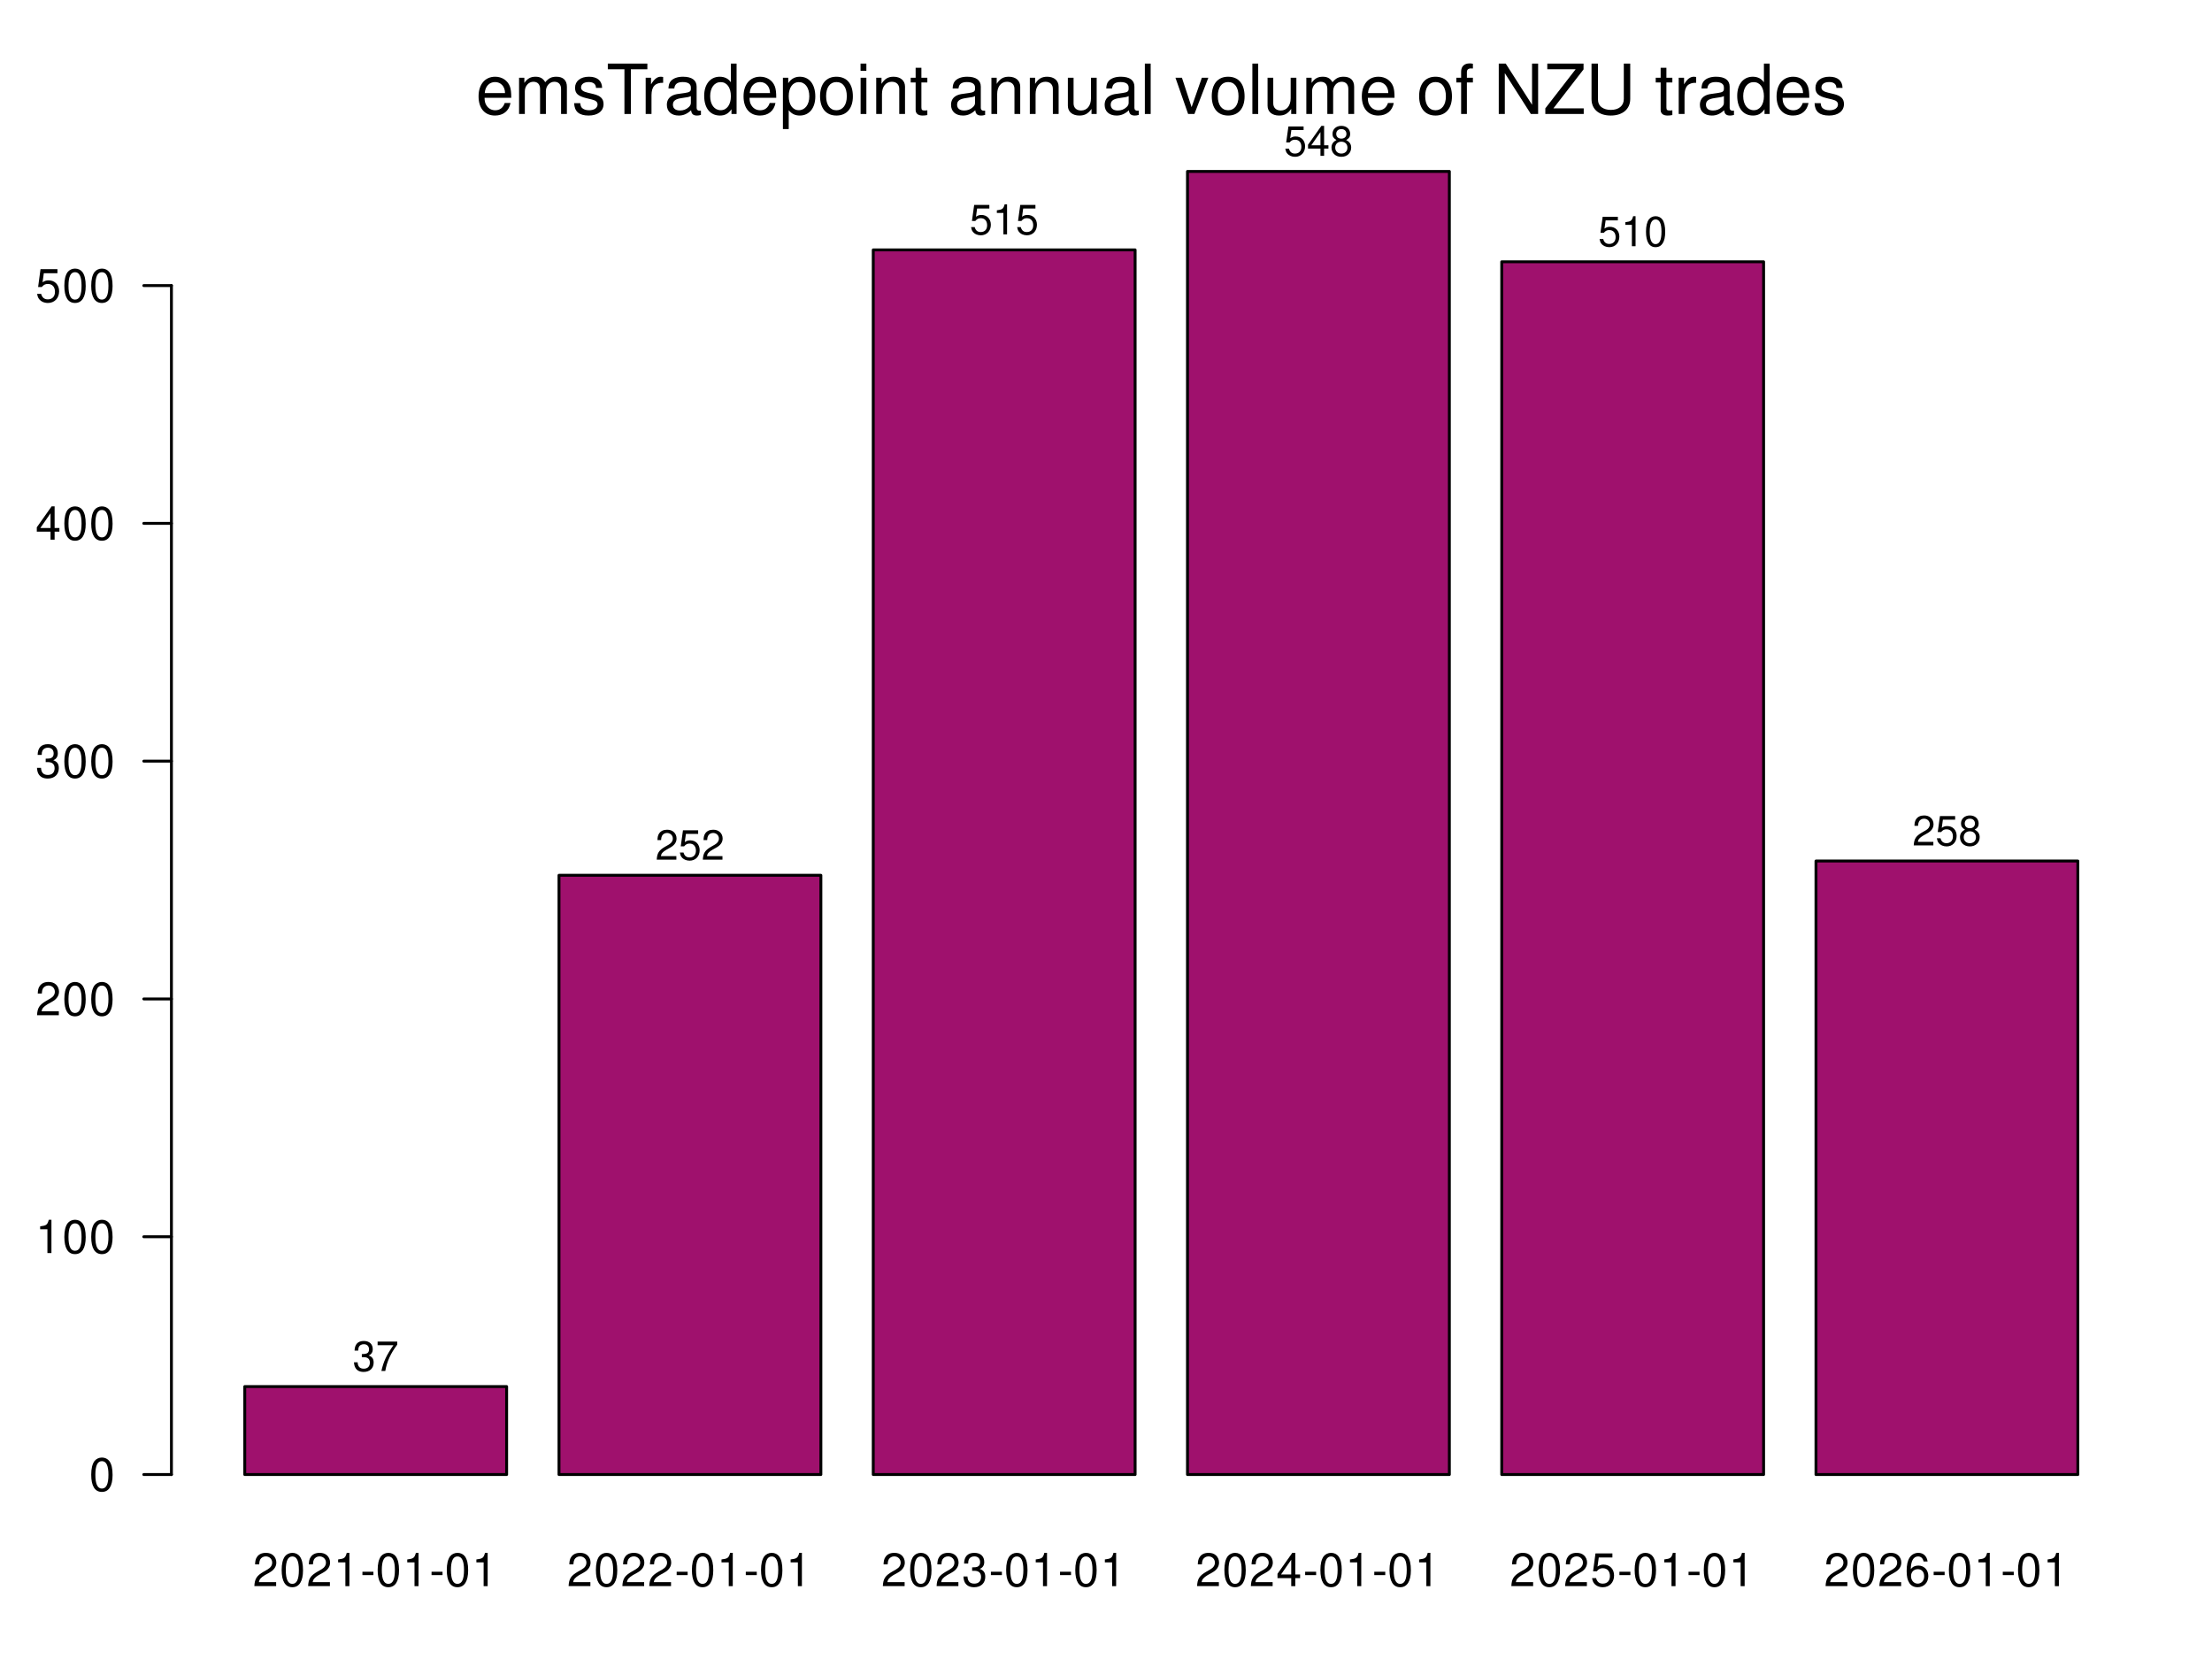
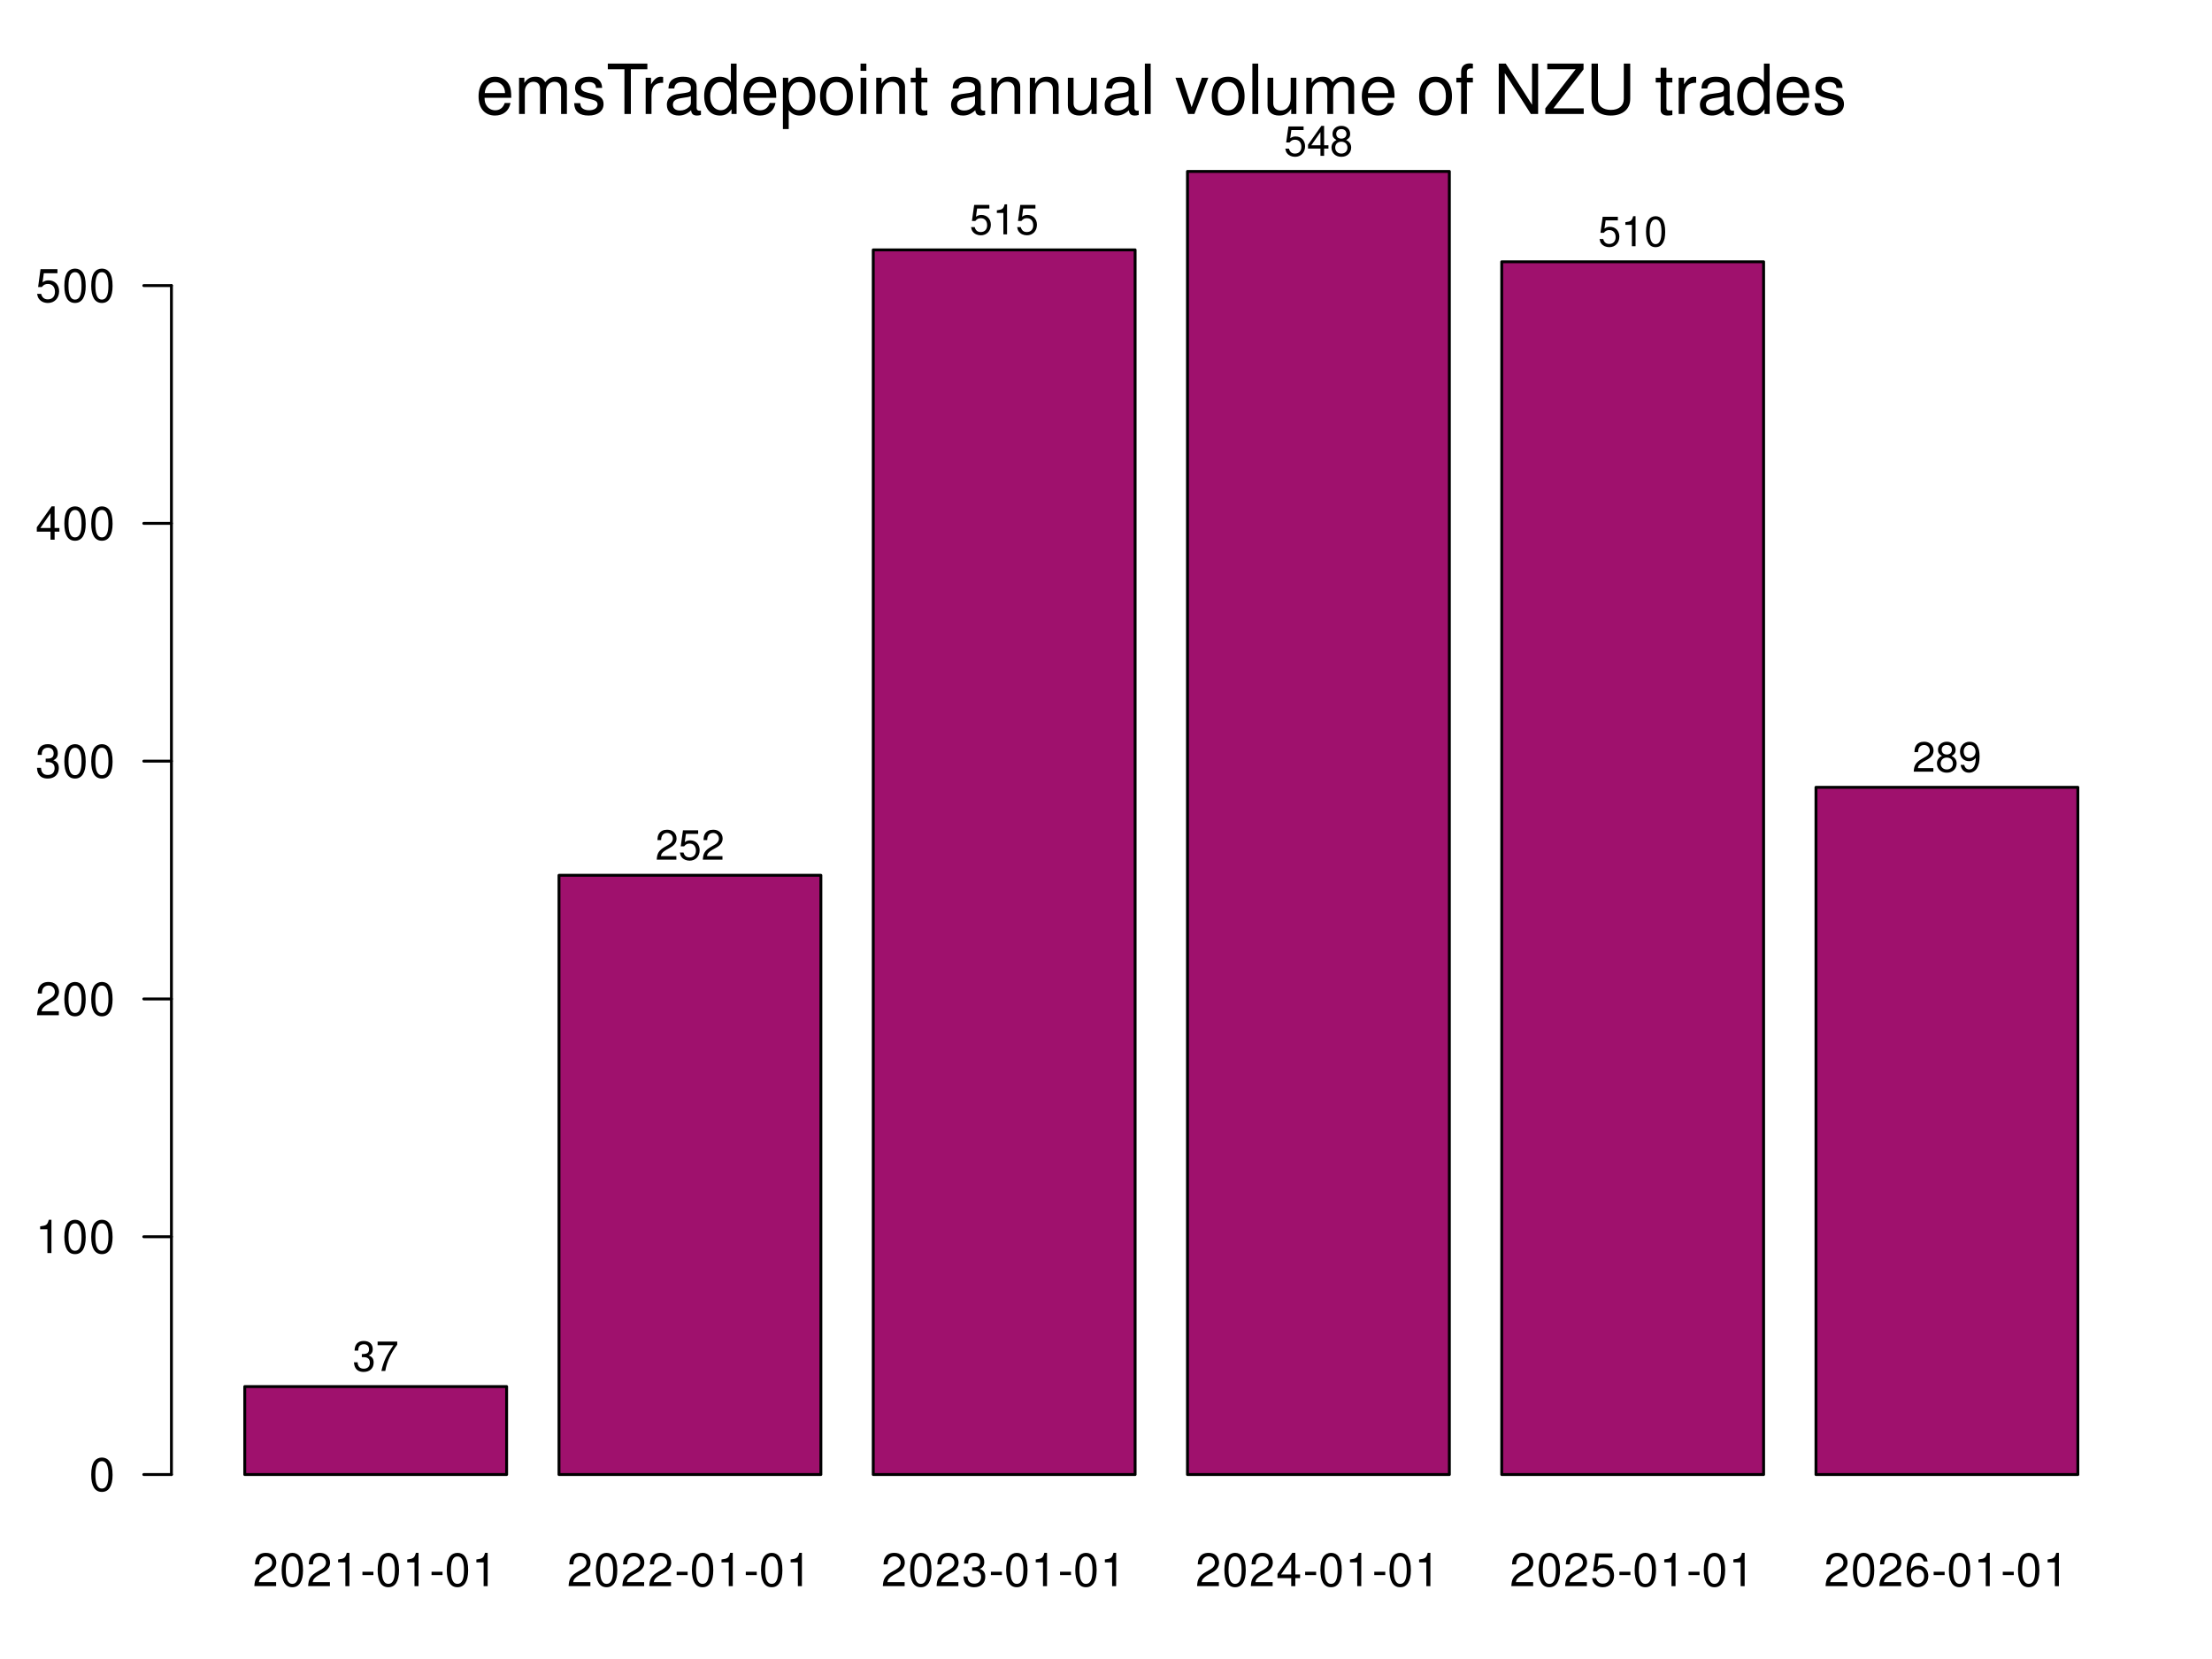
<svg xmlns="http://www.w3.org/2000/svg" xmlns:xlink="http://www.w3.org/1999/xlink" width="576pt" height="432pt" viewBox="0 0 576 432" version="1.1">
  <defs>
    <g>
      <symbol overflow="visible" id="glyph0-0">
        <path style="stroke:none;" d="" />
      </symbol>
      <symbol overflow="visible" id="glyph0-1">
        <path style="stroke:none;" d="M 6.078 -1.047 L 1.594 -1.047 C 1.703 -1.766 2.094 -2.219 3.125 -2.859 L 4.328 -3.531 C 5.516 -4.188 6.125 -5.078 6.125 -6.141 C 6.125 -6.859 5.844 -7.531 5.344 -8 C 4.844 -8.453 4.219 -8.672 3.406 -8.672 C 2.328 -8.672 1.531 -8.297 1.062 -7.547 C 0.75 -7.094 0.625 -6.547 0.594 -5.672 L 1.656 -5.672 C 1.688 -6.266 1.766 -6.609 1.906 -6.906 C 2.188 -7.422 2.734 -7.75 3.375 -7.75 C 4.328 -7.75 5.047 -7.062 5.047 -6.125 C 5.047 -5.422 4.656 -4.828 3.906 -4.391 L 2.797 -3.75 C 1.016 -2.719 0.5 -1.906 0.406 -0.016 L 6.078 -0.016 Z M 6.078 -1.047 " />
      </symbol>
      <symbol overflow="visible" id="glyph0-2">
        <path style="stroke:none;" d="M 3.297 -8.672 C 2.516 -8.672 1.781 -8.312 1.344 -7.734 C 0.797 -6.953 0.516 -5.812 0.516 -4.203 C 0.516 -1.266 1.469 0.281 3.297 0.281 C 5.094 0.281 6.078 -1.266 6.078 -4.125 C 6.078 -5.812 5.812 -6.938 5.25 -7.734 C 4.812 -8.328 4.109 -8.672 3.297 -8.672 Z M 3.297 -7.734 C 4.438 -7.734 5 -6.578 5 -4.219 C 5 -1.75 4.453 -0.594 3.281 -0.594 C 2.156 -0.594 1.594 -1.797 1.594 -4.188 C 1.594 -6.578 2.156 -7.734 3.297 -7.734 Z M 3.297 -7.734 " />
      </symbol>
      <symbol overflow="visible" id="glyph0-3">
        <path style="stroke:none;" d="M 3.109 -6.188 L 3.109 0 L 4.156 0 L 4.156 -8.672 L 3.469 -8.672 C 3.094 -7.344 2.859 -7.156 1.219 -6.953 L 1.219 -6.188 Z M 3.109 -6.188 " />
      </symbol>
      <symbol overflow="visible" id="glyph0-4">
        <path style="stroke:none;" d="M 3.406 -3.75 L 0.547 -3.75 L 0.547 -2.875 L 3.406 -2.875 Z M 3.406 -3.75 " />
      </symbol>
      <symbol overflow="visible" id="glyph0-5">
        <path style="stroke:none;" d="M 2.656 -4 L 3.234 -4 C 4.375 -4 4.984 -3.453 4.984 -2.406 C 4.984 -1.312 4.328 -0.656 3.234 -0.656 C 2.078 -0.656 1.516 -1.25 1.438 -2.516 L 0.391 -2.516 C 0.438 -1.828 0.547 -1.375 0.75 -0.984 C 1.203 -0.141 2.031 0.281 3.188 0.281 C 4.938 0.281 6.078 -0.781 6.078 -2.422 C 6.078 -3.531 5.656 -4.125 4.625 -4.484 C 5.422 -4.812 5.812 -5.406 5.812 -6.281 C 5.812 -7.781 4.844 -8.672 3.234 -8.672 C 1.516 -8.672 0.594 -7.719 0.562 -5.875 L 1.625 -5.875 C 1.625 -6.406 1.688 -6.703 1.812 -6.969 C 2.047 -7.469 2.578 -7.75 3.234 -7.75 C 4.172 -7.75 4.734 -7.188 4.734 -6.25 C 4.734 -5.641 4.531 -5.266 4.062 -5.062 C 3.766 -4.938 3.391 -4.891 2.656 -4.891 Z M 2.656 -4 " />
      </symbol>
      <symbol overflow="visible" id="glyph0-6">
        <path style="stroke:none;" d="M 3.922 -2.094 L 3.922 0 L 4.984 0 L 4.984 -2.094 L 6.234 -2.094 L 6.234 -3.047 L 4.984 -3.047 L 4.984 -8.672 L 4.203 -8.672 L 0.344 -3.219 L 0.344 -2.094 Z M 3.922 -3.047 L 1.266 -3.047 L 3.922 -6.875 Z M 3.922 -3.047 " />
      </symbol>
      <symbol overflow="visible" id="glyph0-7">
        <path style="stroke:none;" d="M 5.719 -8.516 L 1.312 -8.516 L 0.688 -3.875 L 1.656 -3.875 C 2.141 -4.469 2.562 -4.672 3.234 -4.672 C 4.375 -4.672 5.078 -3.891 5.078 -2.625 C 5.078 -1.406 4.375 -0.656 3.219 -0.656 C 2.297 -0.656 1.734 -1.125 1.469 -2.094 L 0.422 -2.094 C 0.562 -1.391 0.688 -1.062 0.938 -0.75 C 1.422 -0.094 2.281 0.281 3.234 0.281 C 4.953 0.281 6.156 -0.969 6.156 -2.766 C 6.156 -4.453 5.047 -5.609 3.406 -5.609 C 2.812 -5.609 2.328 -5.453 1.844 -5.094 L 2.172 -7.469 L 5.719 -7.469 Z M 5.719 -8.516 " />
      </symbol>
      <symbol overflow="visible" id="glyph0-8">
        <path style="stroke:none;" d="M 5.969 -6.422 C 5.766 -7.844 4.859 -8.672 3.562 -8.672 C 2.625 -8.672 1.781 -8.219 1.281 -7.438 C 0.75 -6.594 0.516 -5.531 0.516 -3.953 C 0.516 -2.5 0.719 -1.578 1.234 -0.797 C 1.688 -0.094 2.438 0.281 3.375 0.281 C 4.984 0.281 6.156 -0.938 6.156 -2.625 C 6.156 -4.219 5.078 -5.359 3.547 -5.359 C 2.719 -5.359 2.047 -5.047 1.594 -4.406 C 1.609 -6.547 2.281 -7.734 3.484 -7.734 C 4.234 -7.734 4.75 -7.266 4.922 -6.422 Z M 3.422 -4.422 C 4.438 -4.422 5.078 -3.703 5.078 -2.547 C 5.078 -1.453 4.359 -0.656 3.391 -0.656 C 2.406 -0.656 1.656 -1.484 1.656 -2.594 C 1.656 -3.672 2.375 -4.422 3.422 -4.422 Z M 3.422 -4.422 " />
      </symbol>
      <symbol overflow="visible" id="glyph1-0">
        <path style="stroke:none;" d="" />
      </symbol>
      <symbol overflow="visible" id="glyph1-1">
        <path style="stroke:none;" d="M 2.391 -3.594 L 2.906 -3.594 C 3.938 -3.594 4.484 -3.109 4.484 -2.172 C 4.484 -1.188 3.891 -0.594 2.922 -0.594 C 1.875 -0.594 1.359 -1.125 1.297 -2.266 L 0.344 -2.266 C 0.391 -1.641 0.5 -1.234 0.688 -0.891 C 1.078 -0.125 1.828 0.25 2.875 0.25 C 4.453 0.25 5.469 -0.703 5.469 -2.188 C 5.469 -3.172 5.078 -3.719 4.172 -4.031 C 4.875 -4.328 5.234 -4.875 5.234 -5.656 C 5.234 -7 4.359 -7.812 2.906 -7.812 C 1.359 -7.812 0.547 -6.938 0.5 -5.297 L 1.453 -5.297 C 1.469 -5.766 1.516 -6.031 1.625 -6.266 C 1.844 -6.719 2.328 -6.969 2.922 -6.969 C 3.75 -6.969 4.266 -6.469 4.266 -5.625 C 4.266 -5.078 4.078 -4.734 3.656 -4.562 C 3.391 -4.453 3.047 -4.406 2.391 -4.391 Z M 2.391 -3.594 " />
      </symbol>
      <symbol overflow="visible" id="glyph1-2">
        <path style="stroke:none;" d="M 5.609 -7.656 L 0.5 -7.656 L 0.5 -6.719 L 4.625 -6.719 C 2.812 -4.109 2.062 -2.516 1.484 0 L 2.5 0 C 2.922 -2.453 3.891 -4.562 5.609 -6.859 Z M 5.609 -7.656 " />
      </symbol>
      <symbol overflow="visible" id="glyph1-3">
        <path style="stroke:none;" d="M 5.469 -0.938 L 1.438 -0.938 C 1.531 -1.594 1.875 -2 2.812 -2.562 L 3.891 -3.172 C 4.969 -3.766 5.516 -4.562 5.516 -5.531 C 5.516 -6.172 5.266 -6.781 4.797 -7.203 C 4.344 -7.609 3.797 -7.812 3.062 -7.812 C 2.094 -7.812 1.375 -7.453 0.953 -6.797 C 0.688 -6.375 0.562 -5.891 0.547 -5.109 L 1.484 -5.109 C 1.516 -5.641 1.594 -5.953 1.719 -6.203 C 1.969 -6.688 2.469 -6.969 3.031 -6.969 C 3.891 -6.969 4.547 -6.344 4.547 -5.5 C 4.547 -4.875 4.188 -4.344 3.516 -3.953 L 2.516 -3.375 C 0.922 -2.453 0.453 -1.719 0.359 -0.016 L 5.469 -0.016 Z M 5.469 -0.938 " />
      </symbol>
      <symbol overflow="visible" id="glyph1-4">
        <path style="stroke:none;" d="M 5.141 -7.656 L 1.188 -7.656 L 0.609 -3.484 L 1.484 -3.484 C 1.938 -4.016 2.297 -4.203 2.906 -4.203 C 3.938 -4.203 4.562 -3.5 4.562 -2.359 C 4.562 -1.266 3.938 -0.594 2.891 -0.594 C 2.062 -0.594 1.562 -1.016 1.328 -1.875 L 0.375 -1.875 C 0.5 -1.25 0.609 -0.953 0.844 -0.672 C 1.281 -0.094 2.047 0.25 2.922 0.25 C 4.453 0.25 5.531 -0.875 5.531 -2.5 C 5.531 -4 4.531 -5.047 3.062 -5.047 C 2.531 -5.047 2.094 -4.906 1.656 -4.578 L 1.953 -6.719 L 5.141 -6.719 Z M 5.141 -7.656 " />
      </symbol>
      <symbol overflow="visible" id="glyph1-5">
        <path style="stroke:none;" d="M 2.797 -5.562 L 2.797 0 L 3.75 0 L 3.75 -7.812 L 3.125 -7.812 C 2.781 -6.609 2.562 -6.453 1.094 -6.25 L 1.094 -5.562 Z M 2.797 -5.562 " />
      </symbol>
      <symbol overflow="visible" id="glyph1-6">
        <path style="stroke:none;" d="M 3.531 -1.891 L 3.531 0 L 4.484 0 L 4.484 -1.891 L 5.609 -1.891 L 5.609 -2.75 L 4.484 -2.75 L 4.484 -7.812 L 3.781 -7.812 L 0.297 -2.891 L 0.297 -1.891 Z M 3.531 -2.75 L 1.141 -2.75 L 3.531 -6.188 Z M 3.531 -2.75 " />
      </symbol>
      <symbol overflow="visible" id="glyph1-7">
        <path style="stroke:none;" d="M 4.219 -4.109 C 5.016 -4.594 5.266 -4.984 5.266 -5.719 C 5.266 -6.953 4.328 -7.812 2.969 -7.812 C 1.625 -7.812 0.672 -6.953 0.672 -5.734 C 0.672 -4.984 0.922 -4.609 1.703 -4.109 C 0.828 -3.672 0.406 -3.031 0.406 -2.172 C 0.406 -0.75 1.453 0.25 2.969 0.25 C 4.484 0.25 5.531 -0.75 5.531 -2.172 C 5.531 -3.031 5.109 -3.672 4.219 -4.109 Z M 2.969 -6.969 C 3.781 -6.969 4.297 -6.484 4.297 -5.703 C 4.297 -4.969 3.766 -4.484 2.969 -4.484 C 2.156 -4.484 1.641 -4.969 1.641 -5.719 C 1.641 -6.484 2.156 -6.969 2.969 -6.969 Z M 2.969 -3.688 C 3.922 -3.688 4.562 -3.062 4.562 -2.156 C 4.562 -1.203 3.938 -0.594 2.953 -0.594 C 2.016 -0.594 1.375 -1.234 1.375 -2.141 C 1.375 -3.062 2.016 -3.688 2.969 -3.688 Z M 2.969 -3.688 " />
      </symbol>
      <symbol overflow="visible" id="glyph1-8">
        <path style="stroke:none;" d="M 2.969 -7.812 C 2.25 -7.812 1.609 -7.484 1.203 -6.953 C 0.719 -6.266 0.469 -5.219 0.469 -3.781 C 0.469 -1.141 1.328 0.25 2.969 0.25 C 4.594 0.25 5.469 -1.141 5.469 -3.719 C 5.469 -5.219 5.234 -6.234 4.734 -6.953 C 4.328 -7.5 3.688 -7.812 2.969 -7.812 Z M 2.969 -6.969 C 4 -6.969 4.5 -5.922 4.5 -3.797 C 4.5 -1.578 4 -0.547 2.953 -0.547 C 1.938 -0.547 1.438 -1.625 1.438 -3.766 C 1.438 -5.922 1.938 -6.969 2.969 -6.969 Z M 2.969 -6.969 " />
      </symbol>
+       <symbol overflow="visible" id="glyph1-9">
+         <path style="stroke:none;" d="M 0.578 -1.781 C 0.75 -0.5 1.578 0.25 2.75 0.25 C 3.594 0.25 4.344 -0.156 4.797 -0.859 C 5.281 -1.625 5.5 -2.578 5.5 -4 C 5.5 -5.312 5.297 -6.141 4.844 -6.828 C 4.422 -7.469 3.75 -7.812 2.922 -7.812 C 1.453 -7.812 0.406 -6.719 0.406 -5.203 C 0.406 -3.766 1.375 -2.75 2.766 -2.75 C 3.484 -2.75 4.031 -3.016 4.516 -3.609 C 4.5 -1.656 3.891 -0.594 2.812 -0.594 C 2.141 -0.594 1.672 -1.031 1.516 -1.781 Z M 2.906 -6.969 C 3.797 -6.969 4.453 -6.234 4.453 -5.219 C 4.453 -4.266 3.812 -3.594 2.875 -3.594 C 1.953 -3.594 1.375 -4.25 1.375 -5.281 C 1.375 -6.266 2.016 -6.969 2.906 -6.969 Z M 2.906 -6.969 " />
+       </symbol>
      <symbol overflow="visible" id="glyph2-0">
        <path style="stroke:none;" d="" />
      </symbol>
      <symbol overflow="visible" id="glyph2-1">
        <path style="stroke:none;" d="M 9.234 -4.219 C 9.234 -5.656 9.125 -6.516 8.859 -7.219 C 8.25 -8.766 6.797 -9.703 5.047 -9.703 C 2.406 -9.703 0.719 -7.703 0.719 -4.594 C 0.719 -1.469 2.344 0.406 5 0.406 C 7.156 0.406 8.656 -0.812 9.031 -2.859 L 7.531 -2.859 C 7.109 -1.625 6.266 -0.969 5.062 -0.969 C 4.109 -0.969 3.297 -1.406 2.797 -2.203 C 2.438 -2.734 2.297 -3.281 2.281 -4.219 Z M 2.328 -5.438 C 2.453 -7.188 3.516 -8.312 5.016 -8.312 C 6.547 -8.312 7.609 -7.125 7.609 -5.438 Z M 2.328 -5.438 " />
      </symbol>
      <symbol overflow="visible" id="glyph2-2">
        <path style="stroke:none;" d="M 1.266 -9.438 L 1.266 0 L 2.766 0 L 2.766 -5.922 C 2.766 -7.297 3.766 -8.391 4.984 -8.391 C 6.109 -8.391 6.734 -7.703 6.734 -6.5 L 6.734 0 L 8.25 0 L 8.25 -5.922 C 8.25 -7.297 9.234 -8.391 10.453 -8.391 C 11.562 -8.391 12.203 -7.688 12.203 -6.5 L 12.203 0 L 13.719 0 L 13.719 -7.078 C 13.719 -8.766 12.75 -9.703 10.984 -9.703 C 9.719 -9.703 8.969 -9.328 8.078 -8.266 C 7.531 -9.266 6.766 -9.703 5.547 -9.703 C 4.281 -9.703 3.438 -9.234 2.641 -8.094 L 2.641 -9.438 Z M 1.266 -9.438 " />
      </symbol>
      <symbol overflow="visible" id="glyph2-3">
        <path style="stroke:none;" d="M 7.891 -6.797 C 7.859 -8.656 6.641 -9.703 4.469 -9.703 C 2.266 -9.703 0.844 -8.562 0.844 -6.828 C 0.844 -5.344 1.609 -4.641 3.828 -4.109 L 5.234 -3.766 C 6.281 -3.516 6.703 -3.125 6.703 -2.469 C 6.703 -1.562 5.812 -0.969 4.5 -0.969 C 3.688 -0.969 3 -1.203 2.625 -1.609 C 2.391 -1.875 2.281 -2.141 2.203 -2.812 L 0.609 -2.812 C 0.688 -0.625 1.906 0.406 4.375 0.406 C 6.75 0.406 8.266 -0.75 8.266 -2.578 C 8.266 -3.984 7.469 -4.75 5.594 -5.203 L 4.156 -5.547 C 2.938 -5.828 2.406 -6.234 2.406 -6.891 C 2.406 -7.781 3.188 -8.312 4.406 -8.312 C 5.609 -8.312 6.266 -7.797 6.297 -6.797 Z M 7.891 -6.797 " />
      </symbol>
      <symbol overflow="visible" id="glyph2-4">
        <path style="stroke:none;" d="M 6.375 -11.641 L 10.672 -11.641 L 10.672 -13.125 L 0.375 -13.125 L 0.375 -11.641 L 4.703 -11.641 L 4.703 0 L 6.375 0 Z M 6.375 -11.641 " />
      </symbol>
      <symbol overflow="visible" id="glyph2-5">
        <path style="stroke:none;" d="M 1.234 -9.438 L 1.234 0 L 2.75 0 L 2.75 -4.891 C 2.766 -7.156 3.703 -8.172 5.781 -8.125 L 5.781 -9.641 C 5.531 -9.688 5.375 -9.703 5.203 -9.703 C 4.234 -9.703 3.484 -9.125 2.625 -7.719 L 2.625 -9.438 Z M 1.234 -9.438 " />
      </symbol>
      <symbol overflow="visible" id="glyph2-6">
        <path style="stroke:none;" d="M 9.625 -0.875 C 9.469 -0.844 9.391 -0.844 9.312 -0.844 C 8.781 -0.844 8.5 -1.109 8.5 -1.578 L 8.5 -7.125 C 8.5 -8.797 7.266 -9.703 4.953 -9.703 C 3.562 -9.703 2.469 -9.312 1.812 -8.609 C 1.391 -8.125 1.203 -7.578 1.172 -6.641 L 2.688 -6.641 C 2.812 -7.797 3.484 -8.312 4.891 -8.312 C 6.266 -8.312 7 -7.812 7 -6.906 L 7 -6.516 C 6.984 -5.875 6.656 -5.641 5.438 -5.469 C 3.312 -5.203 2.984 -5.125 2.406 -4.891 C 1.312 -4.422 0.75 -3.594 0.75 -2.375 C 0.75 -0.672 1.938 0.406 3.859 0.406 C 5.047 0.406 6 0 7.062 -0.969 C 7.156 0 7.625 0.406 8.609 0.406 C 8.922 0.406 9.125 0.375 9.625 0.25 Z M 7 -2.969 C 7 -2.469 6.859 -2.156 6.406 -1.75 C 5.797 -1.188 5.062 -0.906 4.172 -0.906 C 3 -0.906 2.328 -1.453 2.328 -2.406 C 2.328 -3.406 2.969 -3.906 4.594 -4.141 C 6.188 -4.359 6.5 -4.422 7 -4.656 Z M 7 -2.969 " />
      </symbol>
      <symbol overflow="visible" id="glyph2-7">
        <path style="stroke:none;" d="M 8.906 -13.125 L 7.422 -13.125 L 7.422 -8.25 C 6.781 -9.203 5.781 -9.703 4.516 -9.703 C 2.062 -9.703 0.469 -7.734 0.469 -4.734 C 0.469 -1.547 2.016 0.406 4.578 0.406 C 5.875 0.406 6.766 -0.078 7.578 -1.234 L 7.578 0 L 8.906 0 Z M 4.766 -8.297 C 6.391 -8.297 7.422 -6.875 7.422 -4.609 C 7.422 -2.438 6.375 -0.984 4.781 -0.984 C 3.125 -0.984 2.031 -2.453 2.031 -4.641 C 2.031 -6.844 3.125 -8.297 4.766 -8.297 Z M 4.766 -8.297 " />
      </symbol>
      <symbol overflow="visible" id="glyph2-8">
        <path style="stroke:none;" d="M 0.969 3.922 L 2.484 3.922 L 2.484 -0.984 C 3.281 -0.016 4.156 0.406 5.375 0.406 C 7.828 0.406 9.406 -1.547 9.406 -4.547 C 9.406 -7.719 7.859 -9.703 5.359 -9.703 C 4.094 -9.703 3.062 -9.125 2.359 -8.016 L 2.359 -9.438 L 0.969 -9.438 Z M 5.109 -8.297 C 6.766 -8.297 7.844 -6.844 7.844 -4.594 C 7.844 -2.453 6.75 -0.984 5.109 -0.984 C 3.516 -0.984 2.484 -2.438 2.484 -4.641 C 2.484 -6.859 3.516 -8.297 5.109 -8.297 Z M 5.109 -8.297 " />
      </symbol>
      <symbol overflow="visible" id="glyph2-9">
        <path style="stroke:none;" d="M 4.891 -9.703 C 2.234 -9.703 0.641 -7.812 0.641 -4.641 C 0.641 -1.453 2.234 0.406 4.906 0.406 C 7.578 0.406 9.188 -1.469 9.188 -4.578 C 9.188 -7.844 7.625 -9.703 4.891 -9.703 Z M 4.906 -8.312 C 6.609 -8.312 7.609 -6.938 7.609 -4.594 C 7.609 -2.359 6.562 -0.969 4.906 -0.969 C 3.234 -0.969 2.219 -2.359 2.219 -4.641 C 2.219 -6.938 3.234 -8.312 4.906 -8.312 Z M 4.906 -8.312 " />
      </symbol>
      <symbol overflow="visible" id="glyph2-10">
        <path style="stroke:none;" d="M 2.703 -9.438 L 1.203 -9.438 L 1.203 0 L 2.703 0 Z M 2.703 -13.125 L 1.188 -13.125 L 1.188 -11.234 L 2.703 -11.234 Z M 2.703 -13.125 " />
      </symbol>
      <symbol overflow="visible" id="glyph2-11">
        <path style="stroke:none;" d="M 1.266 -9.438 L 1.266 0 L 2.766 0 L 2.766 -5.203 C 2.766 -7.125 3.781 -8.391 5.328 -8.391 C 6.516 -8.391 7.266 -7.672 7.266 -6.531 L 7.266 0 L 8.766 0 L 8.766 -7.125 C 8.766 -8.688 7.594 -9.703 5.781 -9.703 C 4.375 -9.703 3.469 -9.156 2.641 -7.844 L 2.641 -9.438 Z M 1.266 -9.438 " />
      </symbol>
      <symbol overflow="visible" id="glyph2-12">
        <path style="stroke:none;" d="M 4.578 -9.438 L 3.031 -9.438 L 3.031 -12.031 L 1.531 -12.031 L 1.531 -9.438 L 0.25 -9.438 L 0.25 -8.203 L 1.531 -8.203 L 1.531 -1.078 C 1.531 -0.109 2.172 0.406 3.344 0.406 C 3.75 0.406 4.062 0.375 4.578 0.281 L 4.578 -0.969 C 4.359 -0.922 4.156 -0.906 3.859 -0.906 C 3.203 -0.906 3.031 -1.078 3.031 -1.75 L 3.031 -8.203 L 4.578 -8.203 Z M 4.578 -9.438 " />
      </symbol>
      <symbol overflow="visible" id="glyph2-13">
        <path style="stroke:none;" d="" />
      </symbol>
      <symbol overflow="visible" id="glyph2-14">
        <path style="stroke:none;" d="M 8.672 0 L 8.672 -9.438 L 7.188 -9.438 L 7.188 -4.094 C 7.188 -2.156 6.172 -0.906 4.609 -0.906 C 3.422 -0.906 2.656 -1.625 2.656 -2.75 L 2.656 -9.438 L 1.172 -9.438 L 1.172 -2.156 C 1.172 -0.594 2.344 0.406 4.172 0.406 C 5.562 0.406 6.438 -0.078 7.328 -1.312 L 7.328 0 Z M 8.672 0 " />
      </symbol>
      <symbol overflow="visible" id="glyph2-15">
        <path style="stroke:none;" d="M 2.734 -13.125 L 1.219 -13.125 L 1.219 0 L 2.734 0 Z M 2.734 -13.125 " />
      </symbol>
      <symbol overflow="visible" id="glyph2-16">
        <path style="stroke:none;" d="M 5.125 0 L 8.75 -9.438 L 7.062 -9.438 L 4.391 -1.781 L 1.875 -9.438 L 0.188 -9.438 L 3.484 0 Z M 5.125 0 " />
      </symbol>
      <symbol overflow="visible" id="glyph2-17">
        <path style="stroke:none;" d="M 4.641 -9.438 L 3.078 -9.438 L 3.078 -10.906 C 3.078 -11.531 3.422 -11.859 4.125 -11.859 C 4.25 -11.859 4.297 -11.859 4.641 -11.844 L 4.641 -13.078 C 4.297 -13.156 4.109 -13.172 3.797 -13.172 C 2.406 -13.172 1.578 -12.391 1.578 -11.031 L 1.578 -9.438 L 0.328 -9.438 L 0.328 -8.203 L 1.578 -8.203 L 1.578 0 L 3.078 0 L 3.078 -8.203 L 4.641 -8.203 Z M 4.641 -9.438 " />
      </symbol>
      <symbol overflow="visible" id="glyph2-18">
        <path style="stroke:none;" d="M 11.625 -13.125 L 10.047 -13.125 L 10.047 -2.391 L 3.188 -13.125 L 1.375 -13.125 L 1.375 0 L 2.953 0 L 2.953 -10.641 L 9.734 0 L 11.625 0 Z M 11.625 -13.125 " />
      </symbol>
      <symbol overflow="visible" id="glyph2-19">
        <path style="stroke:none;" d="M 10.453 -13.125 L 1.016 -13.125 L 1.016 -11.641 L 8.391 -11.641 L 0.5 -1.469 L 0.5 0 L 10.5 0 L 10.5 -1.469 L 2.609 -1.469 L 10.453 -11.609 Z M 10.453 -13.125 " />
      </symbol>
      <symbol overflow="visible" id="glyph2-20">
        <path style="stroke:none;" d="M 9.938 -13.125 L 9.938 -3.906 C 9.938 -2.141 8.656 -1.062 6.547 -1.062 C 5.578 -1.062 4.781 -1.297 4.156 -1.75 C 3.516 -2.25 3.203 -2.922 3.203 -3.906 L 3.203 -13.125 L 1.531 -13.125 L 1.531 -3.906 C 1.531 -1.234 3.438 0.406 6.547 0.406 C 9.625 0.406 11.609 -1.281 11.609 -3.906 L 11.609 -13.125 Z M 9.938 -13.125 " />
      </symbol>
    </g>
  </defs>
-   <g id="surface6">
+   <g id="surface11">
    <rect x="0" y="0" width="576" height="432" style="fill:rgb(100%,100%,100%);fill-opacity:1;stroke:none;" />
    <path style="fill-rule:nonzero;fill:rgb(62.353%,6.667%,42.745%);fill-opacity:1;stroke-width:0.75;stroke-linecap:round;stroke-linejoin:round;stroke:rgb(0%,0%,0%);stroke-opacity:1;stroke-miterlimit:10;" d="M 63.734 383.965 L 131.926 383.965 L 131.926 361.055 L 63.734 361.055 Z M 63.734 383.965 " />
    <path style="fill-rule:nonzero;fill:rgb(62.353%,6.667%,42.745%);fill-opacity:1;stroke-width:0.75;stroke-linecap:round;stroke-linejoin:round;stroke:rgb(0%,0%,0%);stroke-opacity:1;stroke-miterlimit:10;" d="M 145.562 383.965 L 213.754 383.965 L 213.754 227.926 L 145.562 227.926 Z M 145.562 383.965 " />
    <path style="fill-rule:nonzero;fill:rgb(62.353%,6.667%,42.745%);fill-opacity:1;stroke-width:0.75;stroke-linecap:round;stroke-linejoin:round;stroke:rgb(0%,0%,0%);stroke-opacity:1;stroke-miterlimit:10;" d="M 227.391 383.965 L 295.582 383.965 L 295.582 65.07 L 227.391 65.07 Z M 227.391 383.965 " />
    <path style="fill-rule:nonzero;fill:rgb(62.353%,6.667%,42.745%);fill-opacity:1;stroke-width:0.75;stroke-linecap:round;stroke-linejoin:round;stroke:rgb(0%,0%,0%);stroke-opacity:1;stroke-miterlimit:10;" d="M 309.219 383.965 L 377.41 383.965 L 377.41 44.637 L 309.219 44.637 Z M 309.219 383.965 " />
    <path style="fill-rule:nonzero;fill:rgb(62.353%,6.667%,42.745%);fill-opacity:1;stroke-width:0.75;stroke-linecap:round;stroke-linejoin:round;stroke:rgb(0%,0%,0%);stroke-opacity:1;stroke-miterlimit:10;" d="M 391.047 383.965 L 459.238 383.965 L 459.238 68.168 L 391.047 68.168 Z M 391.047 383.965 " />
-     <path style="fill-rule:nonzero;fill:rgb(62.353%,6.667%,42.745%);fill-opacity:1;stroke-width:0.75;stroke-linecap:round;stroke-linejoin:round;stroke:rgb(0%,0%,0%);stroke-opacity:1;stroke-miterlimit:10;" d="M 472.875 383.965 L 541.066 383.965 L 541.066 224.207 L 472.875 224.207 Z M 472.875 383.965 " />
+     <path style="fill-rule:nonzero;fill:rgb(62.353%,6.667%,42.745%);fill-opacity:1;stroke-width:0.75;stroke-linecap:round;stroke-linejoin:round;stroke:rgb(0%,0%,0%);stroke-opacity:1;stroke-miterlimit:10;" d="M 472.875 383.965 L 541.066 383.965 L 541.066 205.012 L 472.875 205.012 Z M 472.875 383.965 " />
    <g style="fill:rgb(0%,0%,0%);fill-opacity:1;">
      <use xlink:href="#glyph0-1" x="65.828" y="413.029" />
      <use xlink:href="#glyph0-2" x="72.828" y="413.029" />
      <use xlink:href="#glyph0-1" x="79.828" y="413.029" />
      <use xlink:href="#glyph0-3" x="86.828" y="413.029" />
      <use xlink:href="#glyph0-4" x="93.828" y="413.029" />
      <use xlink:href="#glyph0-2" x="97.828" y="413.029" />
      <use xlink:href="#glyph0-3" x="104.828" y="413.029" />
      <use xlink:href="#glyph0-4" x="111.828" y="413.029" />
      <use xlink:href="#glyph0-2" x="115.828" y="413.029" />
      <use xlink:href="#glyph0-3" x="122.828" y="413.029" />
    </g>
    <g style="fill:rgb(0%,0%,0%);fill-opacity:1;">
      <use xlink:href="#glyph0-1" x="147.656" y="413.029" />
      <use xlink:href="#glyph0-2" x="154.656" y="413.029" />
      <use xlink:href="#glyph0-1" x="161.656" y="413.029" />
      <use xlink:href="#glyph0-1" x="168.656" y="413.029" />
      <use xlink:href="#glyph0-4" x="175.656" y="413.029" />
      <use xlink:href="#glyph0-2" x="179.656" y="413.029" />
      <use xlink:href="#glyph0-3" x="186.656" y="413.029" />
      <use xlink:href="#glyph0-4" x="193.656" y="413.029" />
      <use xlink:href="#glyph0-2" x="197.656" y="413.029" />
      <use xlink:href="#glyph0-3" x="204.656" y="413.029" />
    </g>
    <g style="fill:rgb(0%,0%,0%);fill-opacity:1;">
      <use xlink:href="#glyph0-1" x="229.484" y="413.029" />
      <use xlink:href="#glyph0-2" x="236.484" y="413.029" />
      <use xlink:href="#glyph0-1" x="243.484" y="413.029" />
      <use xlink:href="#glyph0-5" x="250.484" y="413.029" />
      <use xlink:href="#glyph0-4" x="257.484" y="413.029" />
      <use xlink:href="#glyph0-2" x="261.484" y="413.029" />
      <use xlink:href="#glyph0-3" x="268.484" y="413.029" />
      <use xlink:href="#glyph0-4" x="275.484" y="413.029" />
      <use xlink:href="#glyph0-2" x="279.484" y="413.029" />
      <use xlink:href="#glyph0-3" x="286.484" y="413.029" />
    </g>
    <g style="fill:rgb(0%,0%,0%);fill-opacity:1;">
      <use xlink:href="#glyph0-1" x="311.312" y="413.029" />
      <use xlink:href="#glyph0-2" x="318.312" y="413.029" />
      <use xlink:href="#glyph0-1" x="325.312" y="413.029" />
      <use xlink:href="#glyph0-6" x="332.312" y="413.029" />
      <use xlink:href="#glyph0-4" x="339.312" y="413.029" />
      <use xlink:href="#glyph0-2" x="343.312" y="413.029" />
      <use xlink:href="#glyph0-3" x="350.312" y="413.029" />
      <use xlink:href="#glyph0-4" x="357.312" y="413.029" />
      <use xlink:href="#glyph0-2" x="361.312" y="413.029" />
      <use xlink:href="#glyph0-3" x="368.312" y="413.029" />
    </g>
    <g style="fill:rgb(0%,0%,0%);fill-opacity:1;">
      <use xlink:href="#glyph0-1" x="393.145" y="413.029" />
      <use xlink:href="#glyph0-2" x="400.145" y="413.029" />
      <use xlink:href="#glyph0-1" x="407.145" y="413.029" />
      <use xlink:href="#glyph0-7" x="414.145" y="413.029" />
      <use xlink:href="#glyph0-4" x="421.145" y="413.029" />
      <use xlink:href="#glyph0-2" x="425.145" y="413.029" />
      <use xlink:href="#glyph0-3" x="432.145" y="413.029" />
      <use xlink:href="#glyph0-4" x="439.145" y="413.029" />
      <use xlink:href="#glyph0-2" x="443.145" y="413.029" />
      <use xlink:href="#glyph0-3" x="450.145" y="413.029" />
    </g>
    <g style="fill:rgb(0%,0%,0%);fill-opacity:1;">
      <use xlink:href="#glyph0-1" x="474.973" y="413.029" />
      <use xlink:href="#glyph0-2" x="481.973" y="413.029" />
      <use xlink:href="#glyph0-1" x="488.973" y="413.029" />
      <use xlink:href="#glyph0-8" x="495.973" y="413.029" />
      <use xlink:href="#glyph0-4" x="502.973" y="413.029" />
      <use xlink:href="#glyph0-2" x="506.973" y="413.029" />
      <use xlink:href="#glyph0-3" x="513.973" y="413.029" />
      <use xlink:href="#glyph0-4" x="520.973" y="413.029" />
      <use xlink:href="#glyph0-2" x="524.973" y="413.029" />
      <use xlink:href="#glyph0-3" x="531.973" y="413.029" />
    </g>
    <path style="fill:none;stroke-width:0.75;stroke-linecap:round;stroke-linejoin:round;stroke:rgb(0%,0%,0%);stroke-opacity:1;stroke-miterlimit:10;" d="M 44.641 383.965 L 44.641 74.363 " />
    <path style="fill:none;stroke-width:0.75;stroke-linecap:round;stroke-linejoin:round;stroke:rgb(0%,0%,0%);stroke-opacity:1;stroke-miterlimit:10;" d="M 44.641 383.965 L 37.441 383.965 " />
    <path style="fill:none;stroke-width:0.75;stroke-linecap:round;stroke-linejoin:round;stroke:rgb(0%,0%,0%);stroke-opacity:1;stroke-miterlimit:10;" d="M 44.641 322.047 L 37.441 322.047 " />
    <path style="fill:none;stroke-width:0.75;stroke-linecap:round;stroke-linejoin:round;stroke:rgb(0%,0%,0%);stroke-opacity:1;stroke-miterlimit:10;" d="M 44.641 260.125 L 37.441 260.125 " />
    <path style="fill:none;stroke-width:0.75;stroke-linecap:round;stroke-linejoin:round;stroke:rgb(0%,0%,0%);stroke-opacity:1;stroke-miterlimit:10;" d="M 44.641 198.203 L 37.441 198.203 " />
    <path style="fill:none;stroke-width:0.75;stroke-linecap:round;stroke-linejoin:round;stroke:rgb(0%,0%,0%);stroke-opacity:1;stroke-miterlimit:10;" d="M 44.641 136.281 L 37.441 136.281 " />
    <path style="fill:none;stroke-width:0.75;stroke-linecap:round;stroke-linejoin:round;stroke:rgb(0%,0%,0%);stroke-opacity:1;stroke-miterlimit:10;" d="M 44.641 74.363 L 37.441 74.363 " />
    <g style="fill:rgb(0%,0%,0%);fill-opacity:1;">
      <use xlink:href="#glyph0-2" x="23.238" y="388.213" />
    </g>
    <g style="fill:rgb(0%,0%,0%);fill-opacity:1;">
      <use xlink:href="#glyph0-3" x="9.238" y="326.295" />
      <use xlink:href="#glyph0-2" x="16.238" y="326.295" />
      <use xlink:href="#glyph0-2" x="23.238" y="326.295" />
    </g>
    <g style="fill:rgb(0%,0%,0%);fill-opacity:1;">
      <use xlink:href="#glyph0-1" x="9.238" y="264.373" />
      <use xlink:href="#glyph0-2" x="16.238" y="264.373" />
      <use xlink:href="#glyph0-2" x="23.238" y="264.373" />
    </g>
    <g style="fill:rgb(0%,0%,0%);fill-opacity:1;">
      <use xlink:href="#glyph0-5" x="9.238" y="202.451" />
      <use xlink:href="#glyph0-2" x="16.238" y="202.451" />
      <use xlink:href="#glyph0-2" x="23.238" y="202.451" />
    </g>
    <g style="fill:rgb(0%,0%,0%);fill-opacity:1;">
      <use xlink:href="#glyph0-6" x="9.238" y="140.529" />
      <use xlink:href="#glyph0-2" x="16.238" y="140.529" />
      <use xlink:href="#glyph0-2" x="23.238" y="140.529" />
    </g>
    <g style="fill:rgb(0%,0%,0%);fill-opacity:1;">
      <use xlink:href="#glyph0-7" x="9.238" y="78.611" />
      <use xlink:href="#glyph0-2" x="16.238" y="78.611" />
      <use xlink:href="#glyph0-2" x="23.238" y="78.611" />
    </g>
    <g style="fill:rgb(0%,0%,0%);fill-opacity:1;">
      <use xlink:href="#glyph1-1" x="91.828" y="356.998" />
      <use xlink:href="#glyph1-2" x="97.828" y="356.998" />
    </g>
    <g style="fill:rgb(0%,0%,0%);fill-opacity:1;">
      <use xlink:href="#glyph1-3" x="170.656" y="223.869" />
      <use xlink:href="#glyph1-4" x="176.656" y="223.869" />
      <use xlink:href="#glyph1-3" x="182.656" y="223.869" />
    </g>
    <g style="fill:rgb(0%,0%,0%);fill-opacity:1;">
      <use xlink:href="#glyph1-4" x="252.484" y="61.018" />
      <use xlink:href="#glyph1-5" x="258.484" y="61.018" />
      <use xlink:href="#glyph1-4" x="264.484" y="61.018" />
    </g>
    <g style="fill:rgb(0%,0%,0%);fill-opacity:1;">
      <use xlink:href="#glyph1-4" x="334.312" y="40.584" />
      <use xlink:href="#glyph1-6" x="340.312" y="40.584" />
      <use xlink:href="#glyph1-7" x="346.312" y="40.584" />
    </g>
    <g style="fill:rgb(0%,0%,0%);fill-opacity:1;">
      <use xlink:href="#glyph1-4" x="416.145" y="64.111" />
      <use xlink:href="#glyph1-5" x="422.145" y="64.111" />
      <use xlink:href="#glyph1-8" x="428.145" y="64.111" />
    </g>
    <g style="fill:rgb(0%,0%,0%);fill-opacity:1;">
-       <use xlink:href="#glyph1-3" x="497.973" y="220.154" />
-       <use xlink:href="#glyph1-4" x="503.973" y="220.154" />
-       <use xlink:href="#glyph1-7" x="509.973" y="220.154" />
+       <use xlink:href="#glyph1-3" x="497.973" y="200.959" />
+       <use xlink:href="#glyph1-7" x="503.973" y="200.959" />
+       <use xlink:href="#glyph1-9" x="509.973" y="200.959" />
    </g>
    <g style="fill:rgb(0%,0%,0%);fill-opacity:1;">
      <use xlink:href="#glyph2-1" x="123.898" y="29.681" />
      <use xlink:href="#glyph2-2" x="133.898" y="29.681" />
      <use xlink:href="#glyph2-3" x="148.898" y="29.681" />
      <use xlink:href="#glyph2-4" x="157.898" y="29.681" />
      <use xlink:href="#glyph2-5" x="166.898" y="29.681" />
      <use xlink:href="#glyph2-6" x="172.898" y="29.681" />
      <use xlink:href="#glyph2-7" x="182.898" y="29.681" />
      <use xlink:href="#glyph2-1" x="192.898" y="29.681" />
      <use xlink:href="#glyph2-8" x="202.898" y="29.681" />
      <use xlink:href="#glyph2-9" x="212.898" y="29.681" />
      <use xlink:href="#glyph2-10" x="222.898" y="29.681" />
      <use xlink:href="#glyph2-11" x="226.898" y="29.681" />
      <use xlink:href="#glyph2-12" x="236.898" y="29.681" />
      <use xlink:href="#glyph2-13" x="241.898" y="29.681" />
      <use xlink:href="#glyph2-6" x="246.898" y="29.681" />
      <use xlink:href="#glyph2-11" x="256.898" y="29.681" />
      <use xlink:href="#glyph2-11" x="266.898" y="29.681" />
      <use xlink:href="#glyph2-14" x="276.898" y="29.681" />
      <use xlink:href="#glyph2-6" x="286.898" y="29.681" />
      <use xlink:href="#glyph2-15" x="296.898" y="29.681" />
      <use xlink:href="#glyph2-13" x="300.898" y="29.681" />
      <use xlink:href="#glyph2-16" x="305.898" y="29.681" />
      <use xlink:href="#glyph2-9" x="314.898" y="29.681" />
      <use xlink:href="#glyph2-15" x="324.898" y="29.681" />
      <use xlink:href="#glyph2-14" x="328.898" y="29.681" />
      <use xlink:href="#glyph2-2" x="338.898" y="29.681" />
      <use xlink:href="#glyph2-1" x="353.898" y="29.681" />
      <use xlink:href="#glyph2-13" x="363.898" y="29.681" />
      <use xlink:href="#glyph2-9" x="368.898" y="29.681" />
      <use xlink:href="#glyph2-17" x="378.898" y="29.681" />
      <use xlink:href="#glyph2-13" x="383.898" y="29.681" />
      <use xlink:href="#glyph2-18" x="388.898" y="29.681" />
      <use xlink:href="#glyph2-19" x="401.898" y="29.681" />
      <use xlink:href="#glyph2-20" x="412.898" y="29.681" />
      <use xlink:href="#glyph2-13" x="425.898" y="29.681" />
      <use xlink:href="#glyph2-12" x="430.898" y="29.681" />
      <use xlink:href="#glyph2-5" x="435.898" y="29.681" />
      <use xlink:href="#glyph2-6" x="441.898" y="29.681" />
      <use xlink:href="#glyph2-7" x="451.898" y="29.681" />
      <use xlink:href="#glyph2-1" x="461.898" y="29.681" />
      <use xlink:href="#glyph2-3" x="471.898" y="29.681" />
    </g>
  </g>
</svg>
